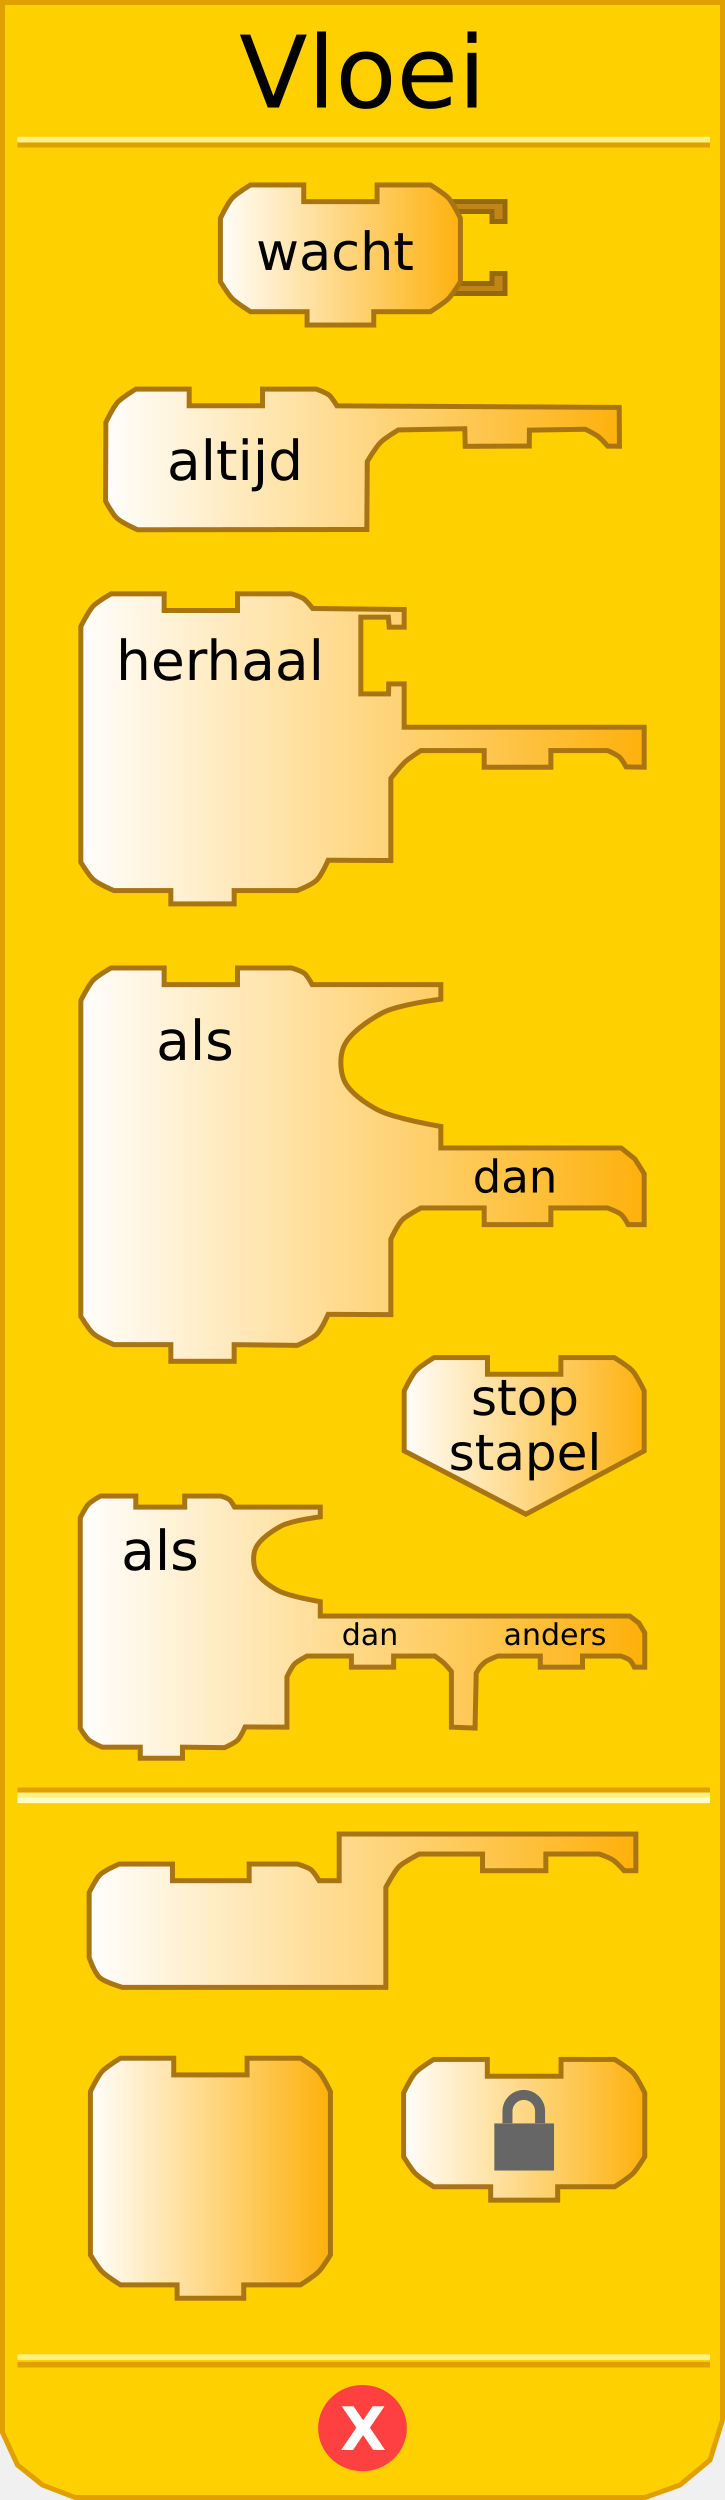
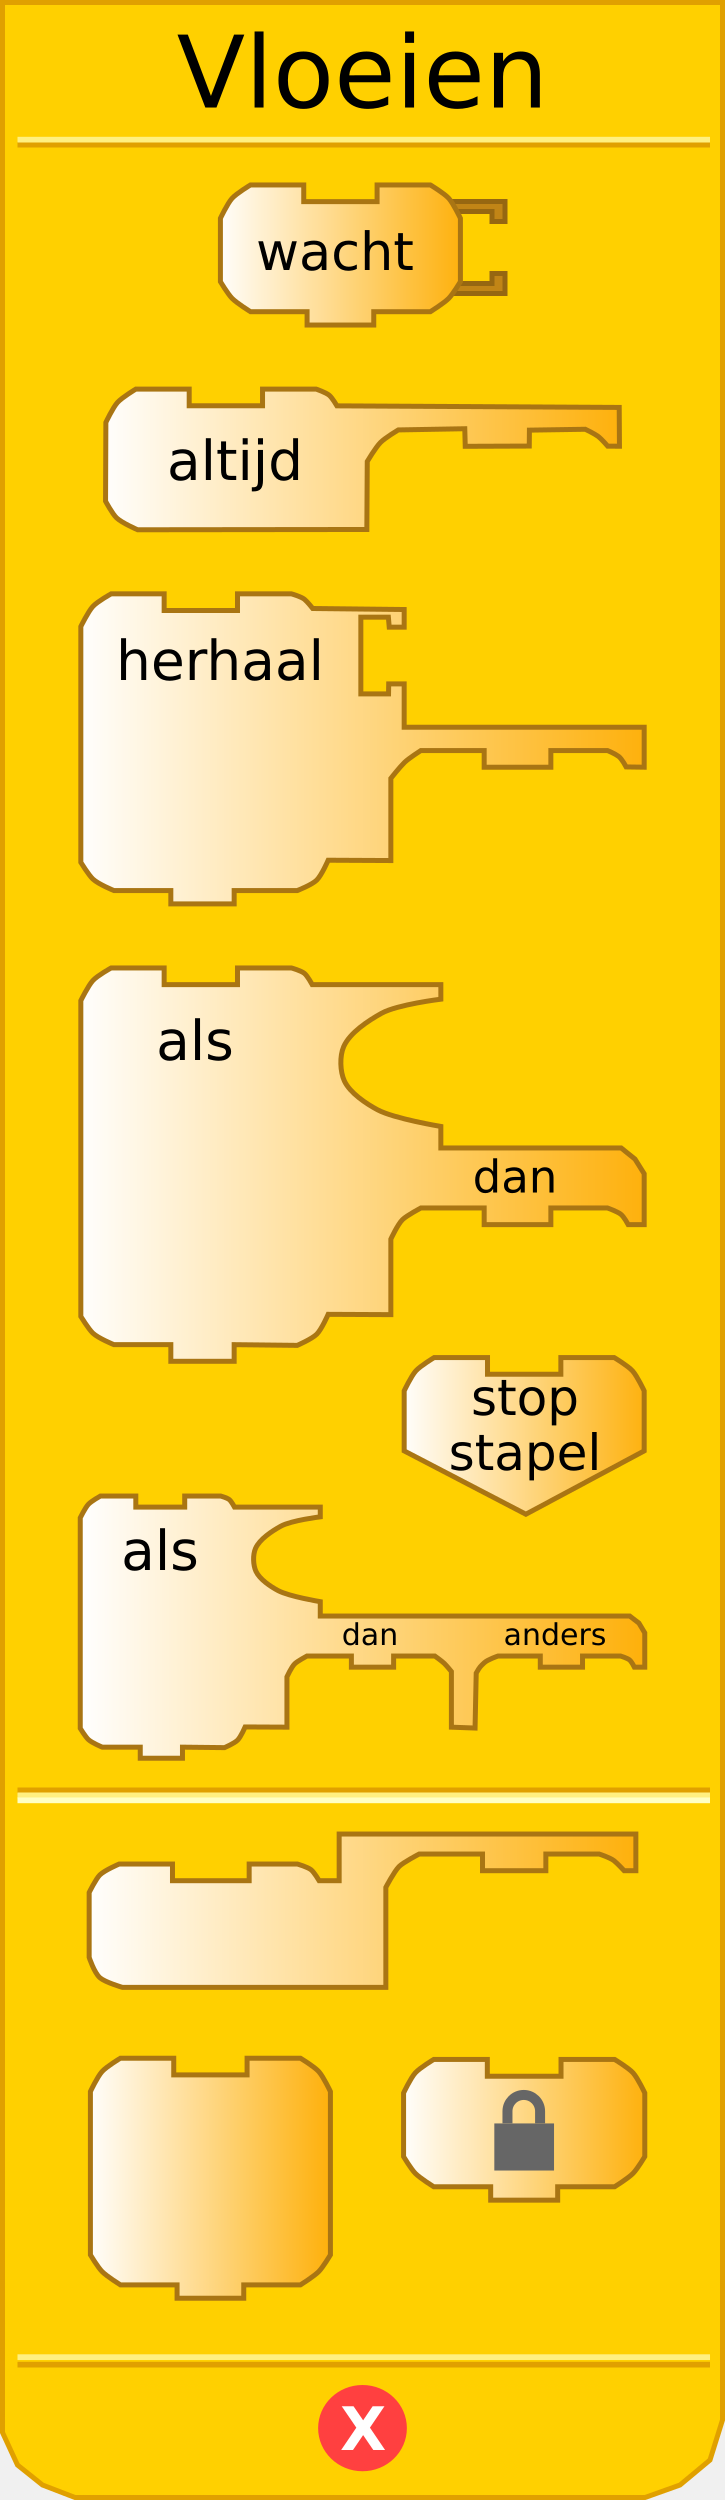
<svg xmlns="http://www.w3.org/2000/svg" xmlns:xlink="http://www.w3.org/1999/xlink" version="1.0" width="145" height="500" id="svg2">
  <defs id="defs4">
    <linearGradient id="linearGradient3789">
      <stop id="stop3791" style="stop-color:#ffffff;stop-opacity:1" offset="0" />
      <stop id="stop3793" style="stop-color:#feb00a;stop-opacity:1" offset="1" />
    </linearGradient>
    <linearGradient x1="80" y1="436" x2="129" y2="436" id="linearGradient4683" xlink:href="#linearGradient3789" gradientUnits="userSpaceOnUse" />
    <linearGradient x1="17" y1="382" x2="128" y2="382" id="linearGradient4691" xlink:href="#linearGradient3789" gradientUnits="userSpaceOnUse" />
    <linearGradient x1="16" y1="325" x2="129" y2="325" id="linearGradient4699" xlink:href="#linearGradient3789" gradientUnits="userSpaceOnUse" />
    <linearGradient x1="80" y1="287" x2="130" y2="287" id="linearGradient4708" xlink:href="#linearGradient3789" gradientUnits="userSpaceOnUse" />
    <linearGradient x1="15" y1="233" x2="130" y2="233" id="linearGradient4716" xlink:href="#linearGradient3789" gradientUnits="userSpaceOnUse" />
    <linearGradient x1="15" y1="150" x2="130" y2="150" id="linearGradient4724" xlink:href="#linearGradient3789" gradientUnits="userSpaceOnUse" />
    <linearGradient x1="20" y1="92" x2="125" y2="92" id="linearGradient4732" xlink:href="#linearGradient3789" gradientUnits="userSpaceOnUse" />
    <linearGradient x1="43" y1="51" x2="93" y2="51" id="linearGradient4740" xlink:href="#linearGradient3789" gradientUnits="userSpaceOnUse" />
    <linearGradient x1="80" y1="436" x2="129" y2="436" id="linearGradient2502" xlink:href="#linearGradient3789" gradientUnits="userSpaceOnUse" />
    <linearGradient x1="0" y1="22" x2="74" y2="22" id="linearGradient3172" xlink:href="#linearGradient3166" gradientUnits="userSpaceOnUse" />
    <linearGradient id="linearGradient3166">
      <stop id="stop3168" style="stop-color:#ffffff;stop-opacity:1" offset="0" />
      <stop id="stop3170" style="stop-color:#feb00a;stop-opacity:1" offset="1" />
    </linearGradient>
    <linearGradient x1="0" y1="22" x2="74" y2="22" id="linearGradient2711" xlink:href="#linearGradient3166" gradientUnits="userSpaceOnUse" gradientTransform="matrix(0.67,0,0,0.67,80.04495,411.2217)" />
    <linearGradient x1="80" y1="436" x2="129" y2="436" id="linearGradient3490" xlink:href="#linearGradient3789" gradientUnits="userSpaceOnUse" gradientTransform="translate(-62.75315,0)" />
  </defs>
  <path d="M 0.5,0.5 L 0.5,486.5 L 3.5,493 L 8.5,497 L 15,499.5 L 129,499.5 L 136,497 L 142,492 L 144.5,484 L 144.5,0.5 L 0.5,0.5 z" id="path17" style="fill:#ffd000;fill-opacity:1;stroke:#e0a000;stroke-width:1px;stroke-linejoin:miter;stroke-opacity:1" />
  <rect width="137.5" height="0.14" x="4" y="-29" transform="scale(1,-1)" id="rect19" style="opacity:1;fill:#ffd000;fill-opacity:1;stroke:#e0a000;stroke-width:1px;stroke-opacity:1" />
  <rect width="137.5" height="0.14" x="4" y="-28" transform="scale(1,-1)" id="rect21" style="opacity:1;fill:#ffd000;fill-opacity:1;stroke:#fff080;stroke-width:1px;stroke-opacity:1" />
  <rect width="137.5" height="0.14" x="4" y="-473" transform="scale(1,-1)" id="rect23" style="opacity:1;fill:#ffd000;fill-opacity:1;stroke:#e0a000;stroke-width:1px;stroke-opacity:1" />
  <rect width="137.5" height="0.14" x="4" y="-471.5" transform="scale(1,-1)" id="rect25" style="opacity:1;fill:#ffd000;fill-opacity:1;stroke:#fff080;stroke-width:1px;stroke-opacity:1" />
  <path d="M 79.5,438.375 C 79.5,442.862 75.75,446.5 71.125,446.5 C 66.5,446.5 62.75,442.862 62.75,438.375 C 62.75,433.888 66.5,430.25 71.125,430.25 C 75.75,430.25 79.5,433.888 79.5,438.375 L 79.5,438.375 z" transform="translate(1.375,47.25098)" id="path27" style="fill:#ff4040;fill-opacity:1;stroke:#ff4040;stroke-width:1px;stroke-opacity:1" />
  <text id="text29" style="font-size:12px;font-weight:bold;font-family:Bitstream Vera Sans">
    <tspan x="68" y="490" id="tspan31" style="font-size:12px;font-weight:bold;fill:#ffffff">X</tspan>
  </text>
  <text id="text33" style="font-size:12px;text-align:center;text-anchor:middle;font-family:Bitstream Vera Sans">
-     <tspan x="72.5" y="21.5" id="tspan35" style="font-size:20px">Vloei</tspan>
+     <tspan x="72.5" y="21.5" id="tspan35" style="font-size:20px">Vloeien</tspan>
  </text>
  <rect width="137.5" height="0.14" x="4" y="358" id="rect37" style="opacity:1;fill:#ffd000;fill-opacity:1;stroke:#e0a000;stroke-width:1px;stroke-opacity:1" />
  <rect width="137.5" height="0.14" x="4" y="359" id="rect39" style="opacity:1;fill:#ffd000;fill-opacity:1;stroke:#fff080;stroke-width:1px;stroke-opacity:1" />
  <rect width="137.5" height="0.14" x="4" y="360" id="rect41" style="opacity:1;fill:#ffd000;fill-opacity:1;stroke:#ffffc4;stroke-width:1px;stroke-opacity:1" />
  <path d="M 90,40.3 L 101,40.3 L 101,44.3 L 98.4,44.3 L 98.4,42.3 L 91.4,42.3" id="path43" style="fill:#c18516;fill-opacity:1;stroke:#966711;stroke-width:1px;stroke-opacity:1" />
  <path d="M 90,58.7 L 101,58.7 L 101,54.7 L 98.4,54.7 L 98.4,56.7 L 91.4,56.7" id="path45" style="fill:#c18516;fill-opacity:1;stroke:#966711;stroke-width:1px;stroke-opacity:1" />
  <path d="M 75.417,36.999 C 86.084,36.999 86.084,36.999 86.084,36.999 C 86.084,36.999 88.839,38.657 89.751,39.666 C 90.683,40.697 92.084,43.666 92.084,43.666 L 92.084,56.334 C 92.084,56.334 90.606,58.796 89.751,59.667 C 88.798,60.638 86.084,62.334 86.084,62.334 L 74.75,62.334 L 74.75,62.334 L 74.75,65.001 L 61.416,65.001 L 61.416,62.334 L 50.082,62.334 C 50.082,62.334 47.368,60.638 46.415,59.667 C 45.56,58.796 44.082,56.334 44.082,56.334 L 44.082,43.666 C 44.082,43.666 45.484,40.697 46.415,39.666 C 47.328,38.657 50.082,36.999 50.082,36.999 L 60.749,36.999 L 60.749,40.333 L 75.417,40.333 L 75.417,36.999 z" id="path47" style="fill:url(#linearGradient4740);fill-opacity:1;stroke:#a97513;stroke-width:1px;stroke-opacity:1" />
  <text id="text49" style="font-size:12px;text-align:center;text-anchor:middle;font-family:Bitstream Vera Sans">
    <tspan x="67" y="54" id="tspan51" style="font-size:10.5px">wacht</tspan>
  </text>
  <path d="M 52.507,77.818 C 63.174,77.818 63.236,77.818 63.236,77.818 C 63.236,77.818 65.173,78.495 65.839,79.045 C 66.448,79.548 67.391,81.17 67.391,81.17 L 123.843,81.485 L 123.891,89.241 L 121.551,89.238 C 121.551,89.238 120.298,87.79 119.649,87.295 C 118.942,86.755 117.059,85.852 117.059,85.852 L 105.883,86.029 L 105.852,89.211 L 93.048,89.263 L 92.954,85.746 L 79.65,85.986 C 79.65,85.986 77.029,87.559 76.113,88.479 C 75.129,89.467 73.452,92.288 73.452,92.288 L 73.367,105.897 L 27.523,105.955 C 27.523,105.955 24.392,104.599 23.31,103.57 C 22.453,102.754 21.109,100.239 21.109,100.239 L 21.172,84.485 C 21.172,84.485 22.573,81.516 23.505,80.485 C 24.417,79.476 27.172,77.818 27.172,77.818 L 37.839,77.818 L 37.839,81.152 L 52.507,81.152 L 52.507,77.818 z" id="path53" style="fill:url(#linearGradient4732);fill-opacity:1;stroke:#a97513;stroke-width:1px;stroke-opacity:1" />
  <text id="text55" style="font-size:11px;text-align:center;text-anchor:middle;font-family:Bitstream Vera Sans">
    <tspan x="47" y="96" id="tspan57" style="font-size:11px">altijd</tspan>
  </text>
  <path d="M 47.499,118.773 C 58.166,118.773 58.291,118.773 58.291,118.773 C 58.291,118.773 60.228,119.314 60.894,119.864 C 61.503,120.367 62.548,121.7 62.548,121.7 L 80.834,121.903 L 80.834,125.44 L 77.846,125.44 L 77.676,123.44 L 72.167,123.44 L 72.167,138.774 L 77.707,138.774 L 77.741,136.774 L 80.834,136.774 L 80.834,145.441 L 128.836,145.441 L 128.836,153.441 L 125.236,153.384 C 125.236,153.384 124.388,151.784 123.74,151.289 C 123.033,150.749 121.502,150.108 121.502,150.108 L 110.169,150.108 L 110.169,153.441 L 96.835,153.441 L 96.835,150.108 L 84.167,150.108 C 84.167,150.108 81.729,151.678 80.914,152.474 C 79.926,153.439 78.167,155.673 78.167,155.673 L 78.167,172.109 L 65.636,172.045 C 65.636,172.045 64.328,175.041 63.357,176.011 C 62.402,176.966 59.454,178.109 59.454,178.109 L 46.832,178.109 L 46.832,180.776 L 34.165,180.776 L 34.165,178.109 L 22.781,178.109 C 22.781,178.109 19.65,176.831 18.568,175.802 C 17.71,174.986 16.164,172.471 16.164,172.471 L 16.164,125.304 C 16.164,125.304 17.628,122.335 18.56,121.304 C 19.472,120.295 22.227,118.773 22.227,118.773 L 32.831,118.773 L 32.831,122.106 L 47.499,122.106 L 47.499,118.773 z" id="path59" style="fill:url(#linearGradient4724);fill-opacity:1;stroke:#a97513;stroke-width:1px;stroke-opacity:1" />
  <text id="text61" style="font-size:8px;text-align:center;text-anchor:middle;font-family:Bitstream Vera Sans">
    <tspan x="44" y="136" id="tspan63" style="font-size:11px">herhaal</tspan>
  </text>
  <path d="M 47.499,193.593 C 58.166,193.593 58.291,193.593 58.291,193.593 C 58.291,193.593 60.228,194.135 60.894,194.685 C 61.503,195.187 62.446,196.927 62.446,196.927 L 88.167,196.927 L 88.167,199.835 C 88.167,199.835 79.458,200.906 76.323,202.648 C 73.624,204.148 69.963,206.546 68.742,209.318 C 67.91,211.206 68.003,214.323 68.876,216.191 C 69.993,218.58 73.182,220.715 75.507,221.958 C 78.856,223.749 88.167,225.288 88.167,225.288 L 88.167,229.595 L 124.233,229.595 L 127.005,231.826 L 128.836,234.75 L 128.836,244.929 L 125.642,244.929 C 125.642,244.929 124.795,243.33 124.146,242.835 C 123.439,242.295 121.502,241.596 121.502,241.596 L 110.169,241.596 L 110.169,244.929 L 96.835,244.929 L 96.835,241.596 L 84.167,241.596 C 84.167,241.596 81.323,243.122 80.508,243.918 C 79.52,244.883 78.167,247.828 78.167,247.828 L 78.167,262.93 L 65.636,262.866 C 65.636,262.866 64.328,265.863 63.357,266.833 C 62.402,267.788 59.454,269.074 59.454,269.074 L 46.832,268.93 L 46.832,272.264 L 34.165,272.264 L 34.165,268.93 L 22.781,268.93 C 22.781,268.93 19.65,267.652 18.568,266.624 C 17.71,265.808 16.164,263.292 16.164,263.292 L 16.164,200.125 C 16.164,200.125 17.628,197.155 18.56,196.125 C 19.472,195.116 22.227,193.593 22.227,193.593 L 32.831,193.593 L 32.831,196.927 L 47.499,196.927 L 47.499,193.593 z" id="path65" style="fill:url(#linearGradient4716);fill-opacity:1;stroke:#a97513;stroke-width:1px;stroke-opacity:1" />
  <text id="text67" style="font-size:12px;text-align:center;text-anchor:middle;font-family:Bitstream Vera Sans">
    <tspan x="39" y="212" id="tspan69" style="font-size:11px">als</tspan>
  </text>
  <text id="text71" style="font-size:8px;text-align:center;text-anchor:middle;font-family:Bitstream Vera Sans">
    <tspan x="103" y="238.5" id="tspan73" style="font-size:9px">dan</tspan>
  </text>
  <path d="M 112.169,271.511 C 122.836,271.511 122.836,271.511 122.836,271.511 C 122.836,271.511 125.591,273.169 126.503,274.178 C 127.434,275.209 128.836,278.178 128.836,278.178 L 128.836,290.179 L 105.168,302.846 C 105.168,302.846 80.834,290.179 80.834,290.179 L 80.834,278.178 C 80.834,278.178 82.236,275.209 83.167,274.178 C 84.079,273.169 86.834,271.511 86.834,271.511 L 97.501,271.511 L 97.501,274.845 L 112.169,274.845 L 112.169,271.511 z" id="path75" style="fill:url(#linearGradient4708);fill-opacity:1;stroke:#a97513;stroke-width:1px;stroke-opacity:1" />
  <text id="text77" style="font-size:8px;text-align:center;text-anchor:middle;font-family:Bitstream Vera Sans">
    <tspan x="105" y="283" id="tspan79" style="font-size:10px">stop</tspan>
  </text>
  <text id="text81" style="font-size:8px;text-align:center;text-anchor:middle;font-family:Bitstream Vera Sans">
    <tspan x="105" y="294" id="tspan83" style="font-size:10px">stapel</tspan>
  </text>
  <path d="M 36.941,299.204 C 44.053,299.204 44.136,299.204 44.136,299.204 C 44.136,299.204 45.428,299.565 45.871,299.931 C 46.277,300.266 46.906,301.426 46.906,301.426 L 64.055,301.426 L 64.055,303.365 C 64.055,303.365 58.248,304.079 56.158,305.24 C 54.358,306.24 51.917,307.839 51.103,309.687 C 50.549,310.946 50.611,313.024 51.193,314.27 C 51.938,315.862 54.064,317.286 55.614,318.115 C 57.847,319.309 64.055,320.335 64.055,320.335 L 64.055,323.206 L 125.937,323.206 L 127.786,324.626 L 128.95,326.575 L 128.95,333.429 L 126.877,333.429 C 126.877,333.429 126.312,332.295 125.88,331.965 C 125.408,331.605 124.117,331.207 124.117,331.207 L 116.504,331.207 L 116.504,333.429 L 108.059,333.429 L 108.059,331.207 L 99.604,331.207 C 99.604,331.207 97.506,331.918 96.849,332.554 C 96.068,333.31 96.01,333.274 95.243,334.623 L 95.011,345.61 L 90.28,345.434 L 90.28,334.309 C 90.28,334.309 89.297,333.102 88.853,332.679 C 88.35,332.2 86.969,331.207 86.969,331.207 L 78.723,331.207 L 78.723,333.429 L 70.278,333.429 L 70.278,331.207 L 61.388,331.207 C 61.388,331.207 59.492,332.224 58.948,332.755 C 58.289,333.398 57.387,335.362 57.387,335.362 L 57.387,345.431 L 49.033,345.388 C 49.033,345.388 48.161,347.386 47.514,348.033 C 46.877,348.669 44.912,349.527 44.912,349.527 L 36.496,349.431 L 36.496,351.653 L 28.051,351.653 L 28.051,349.431 L 20.461,349.431 C 20.461,349.431 18.374,348.579 17.653,347.893 C 17.081,347.349 16.05,345.672 16.05,345.672 L 16.05,303.558 C 16.05,303.558 17.026,301.578 17.647,300.891 C 18.256,300.219 20.092,299.204 20.092,299.204 L 27.162,299.204 L 27.162,301.426 L 36.941,301.426 L 36.941,299.204 z" id="path85" style="fill:url(#linearGradient4699);fill-opacity:1;stroke:#a97513;stroke-width:1px;stroke-opacity:1" />
  <text id="text87" style="font-size:8px;text-align:center;text-anchor:middle;font-family:Bitstream Vera Sans">
    <tspan x="32" y="314" id="tspan89" style="font-size:11px">als</tspan>
  </text>
  <text id="text91" style="font-size:8px;text-align:center;text-anchor:middle;font-family:Bitstream Vera Sans">
    <tspan x="74" y="329" id="tspan93" style="font-size:6px">dan</tspan>
  </text>
  <text id="text95" style="font-size:8px;text-align:center;text-anchor:middle;font-family:Bitstream Vera Sans">
    <tspan x="111" y="329" id="tspan97" style="font-size:6px">anders</tspan>
  </text>
  <path d="M 49.832,372.809 C 60.499,372.809 59.499,372.809 59.499,372.809 C 59.499,372.809 61.567,373.417 62.233,373.966 C 62.842,374.469 63.833,376.143 63.833,376.143 L 67.833,376.143 L 67.833,366.809 L 127.169,366.809 L 127.169,374.142 L 124.836,374.142 C 124.836,374.142 123.505,372.702 122.82,372.154 C 122.012,371.509 119.836,370.809 119.836,370.809 L 109.168,370.809 L 109.168,374.142 L 96.501,374.142 L 96.501,370.809 L 83.834,370.809 C 83.834,370.809 80.636,372.473 79.814,373.306 C 78.827,374.306 77.167,377.476 77.167,377.476 L 77.167,397.477 L 24.498,397.477 C 24.498,397.477 21.021,396.461 19.974,395.54 C 18.834,394.537 17.831,391.477 17.831,391.477 L 17.831,378.501 C 17.831,378.501 19.191,375.749 19.969,374.988 C 20.941,374.037 23.831,372.809 23.831,372.809 L 34.498,372.809 L 34.498,376.143 L 49.832,376.143 L 49.832,372.809 z" id="path99" style="fill:url(#linearGradient4691);fill-opacity:1;stroke:#a97513;stroke-width:1px;stroke-opacity:1" />
  <path d="M 49.416,411.642 C 60.083,411.642 60.083,411.642 60.083,411.642 C 60.083,411.642 62.837,413.299 63.75,414.308 C 64.681,415.339 66.083,418.309 66.083,418.309 L 66.083,450.977 C 66.083,450.977 64.605,453.44 63.75,454.31 C 62.796,455.281 60.083,456.977 60.083,456.977 L 48.749,456.977 L 48.749,456.977 L 48.749,459.644 L 35.415,459.644 L 35.415,456.977 L 24.081,456.977 C 24.081,456.977 21.367,455.281 20.414,454.31 C 19.559,453.44 18.081,450.977 18.081,450.977 L 18.081,418.309 C 18.081,418.309 19.482,415.339 20.414,414.308 C 21.326,413.299 24.081,411.642 24.081,411.642 L 34.748,411.642 L 34.748,414.975 L 49.416,414.975 L 49.416,411.642 z" id="path109" style="fill:url(#linearGradient3490);fill-opacity:1;stroke:#a97513;stroke-width:1;stroke-miterlimit:4;stroke-dasharray:none;stroke-opacity:1" />
  <path d="M 112.205,411.892 C 122.925,411.892 122.925,411.892 122.925,411.892 C 122.925,411.892 125.693,413.558 126.61,414.572 C 127.546,415.607 128.955,418.592 128.955,418.592 L 128.955,431.322 C 128.955,431.322 127.47,433.796 126.61,434.672 C 125.652,435.647 122.925,437.352 122.925,437.352 L 111.535,437.352 L 111.535,437.352 L 111.535,440.032 L 98.135,440.032 L 98.135,437.352 L 86.745,437.352 C 86.745,437.352 84.018,435.647 83.06,434.672 C 82.2,433.796 80.715,431.322 80.715,431.322 L 80.715,418.592 C 80.715,418.592 82.124,415.607 83.06,414.572 C 83.977,413.558 86.745,411.892 86.745,411.892 L 97.465,411.892 L 97.465,415.242 L 112.205,415.242 L 112.205,411.892 z" id="path14" style="fill:url(#linearGradient2711);fill-opacity:1;stroke:#a97513;stroke-width:1;stroke-miterlimit:4;stroke-dasharray:none;stroke-opacity:1" />
  <rect width="11.942" height="9.42" x="98.864" y="424.687" id="rect2483" style="fill:#666666;stroke-width:2;stroke-miterlimit:4;stroke-dasharray:none" />
  <path d="M 101.494,424.687 L 101.494,422.251 C 101.494,420.447 102.955,418.988 104.756,418.988 C 106.557,418.988 108.017,420.45 108.017,422.251 L 108.017,424.687" id="path2485" style="fill:none;stroke:#666666;stroke-width:2;stroke-miterlimit:4;stroke-dasharray:none" />
</svg>
